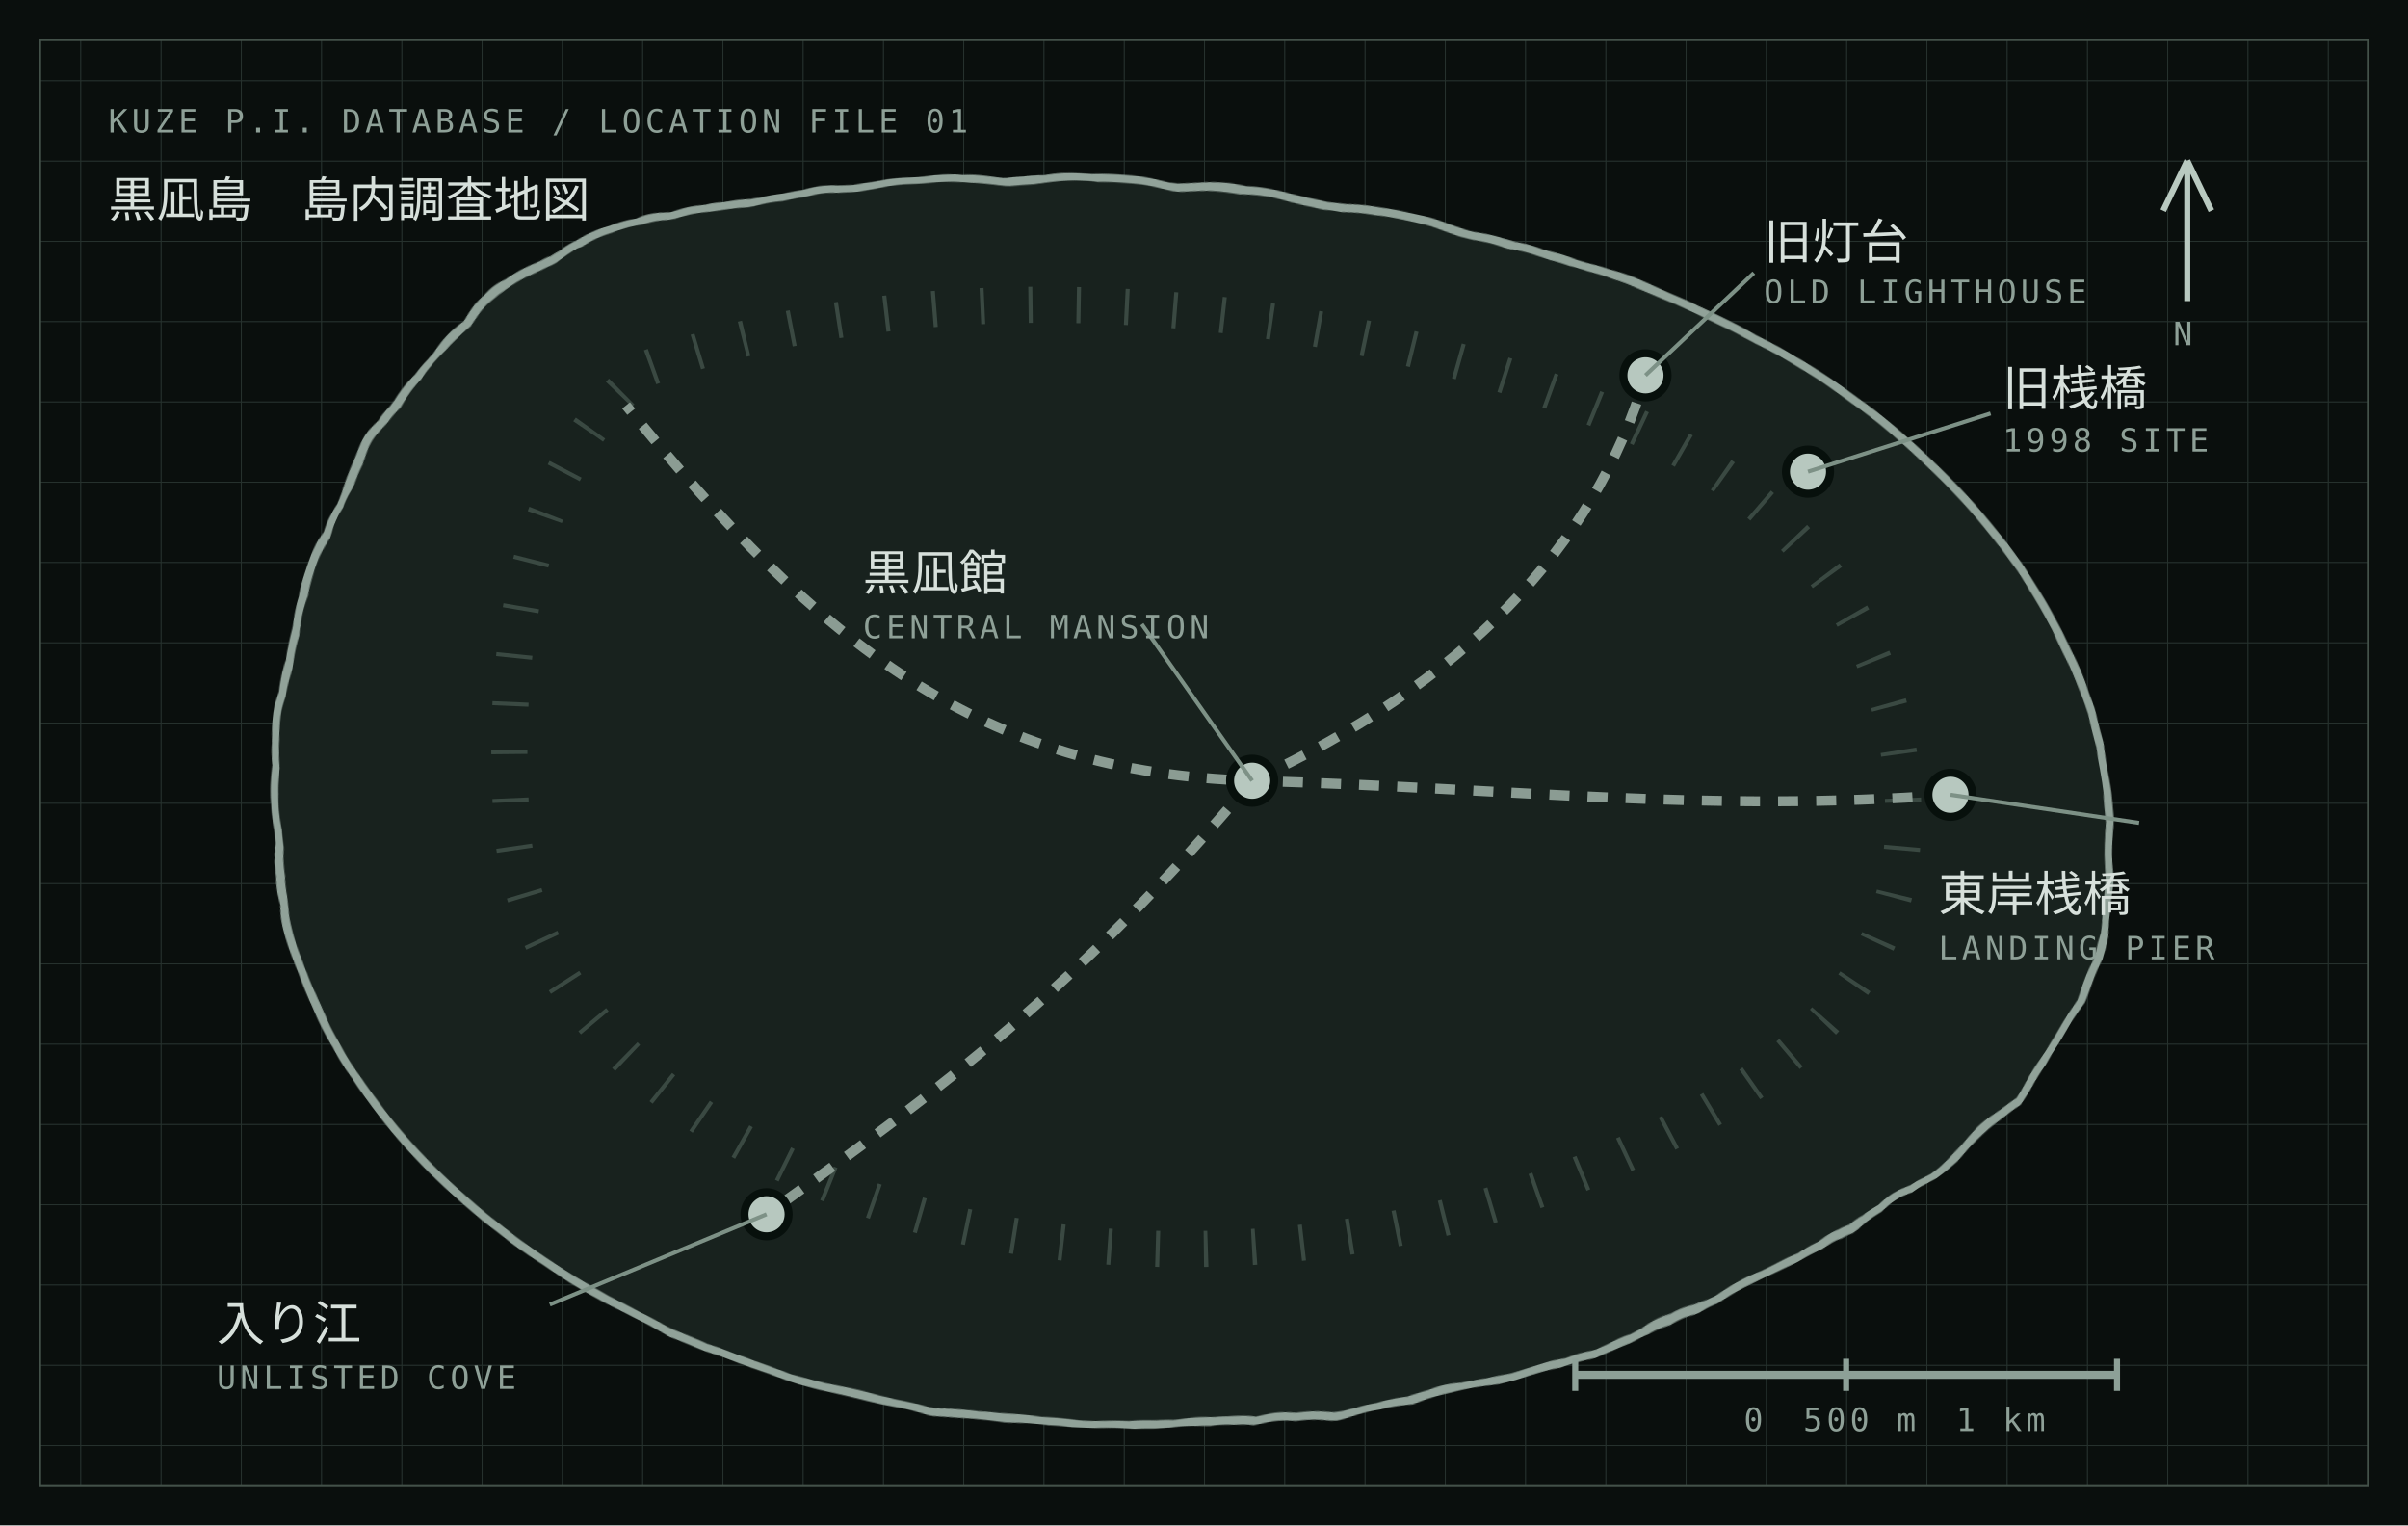
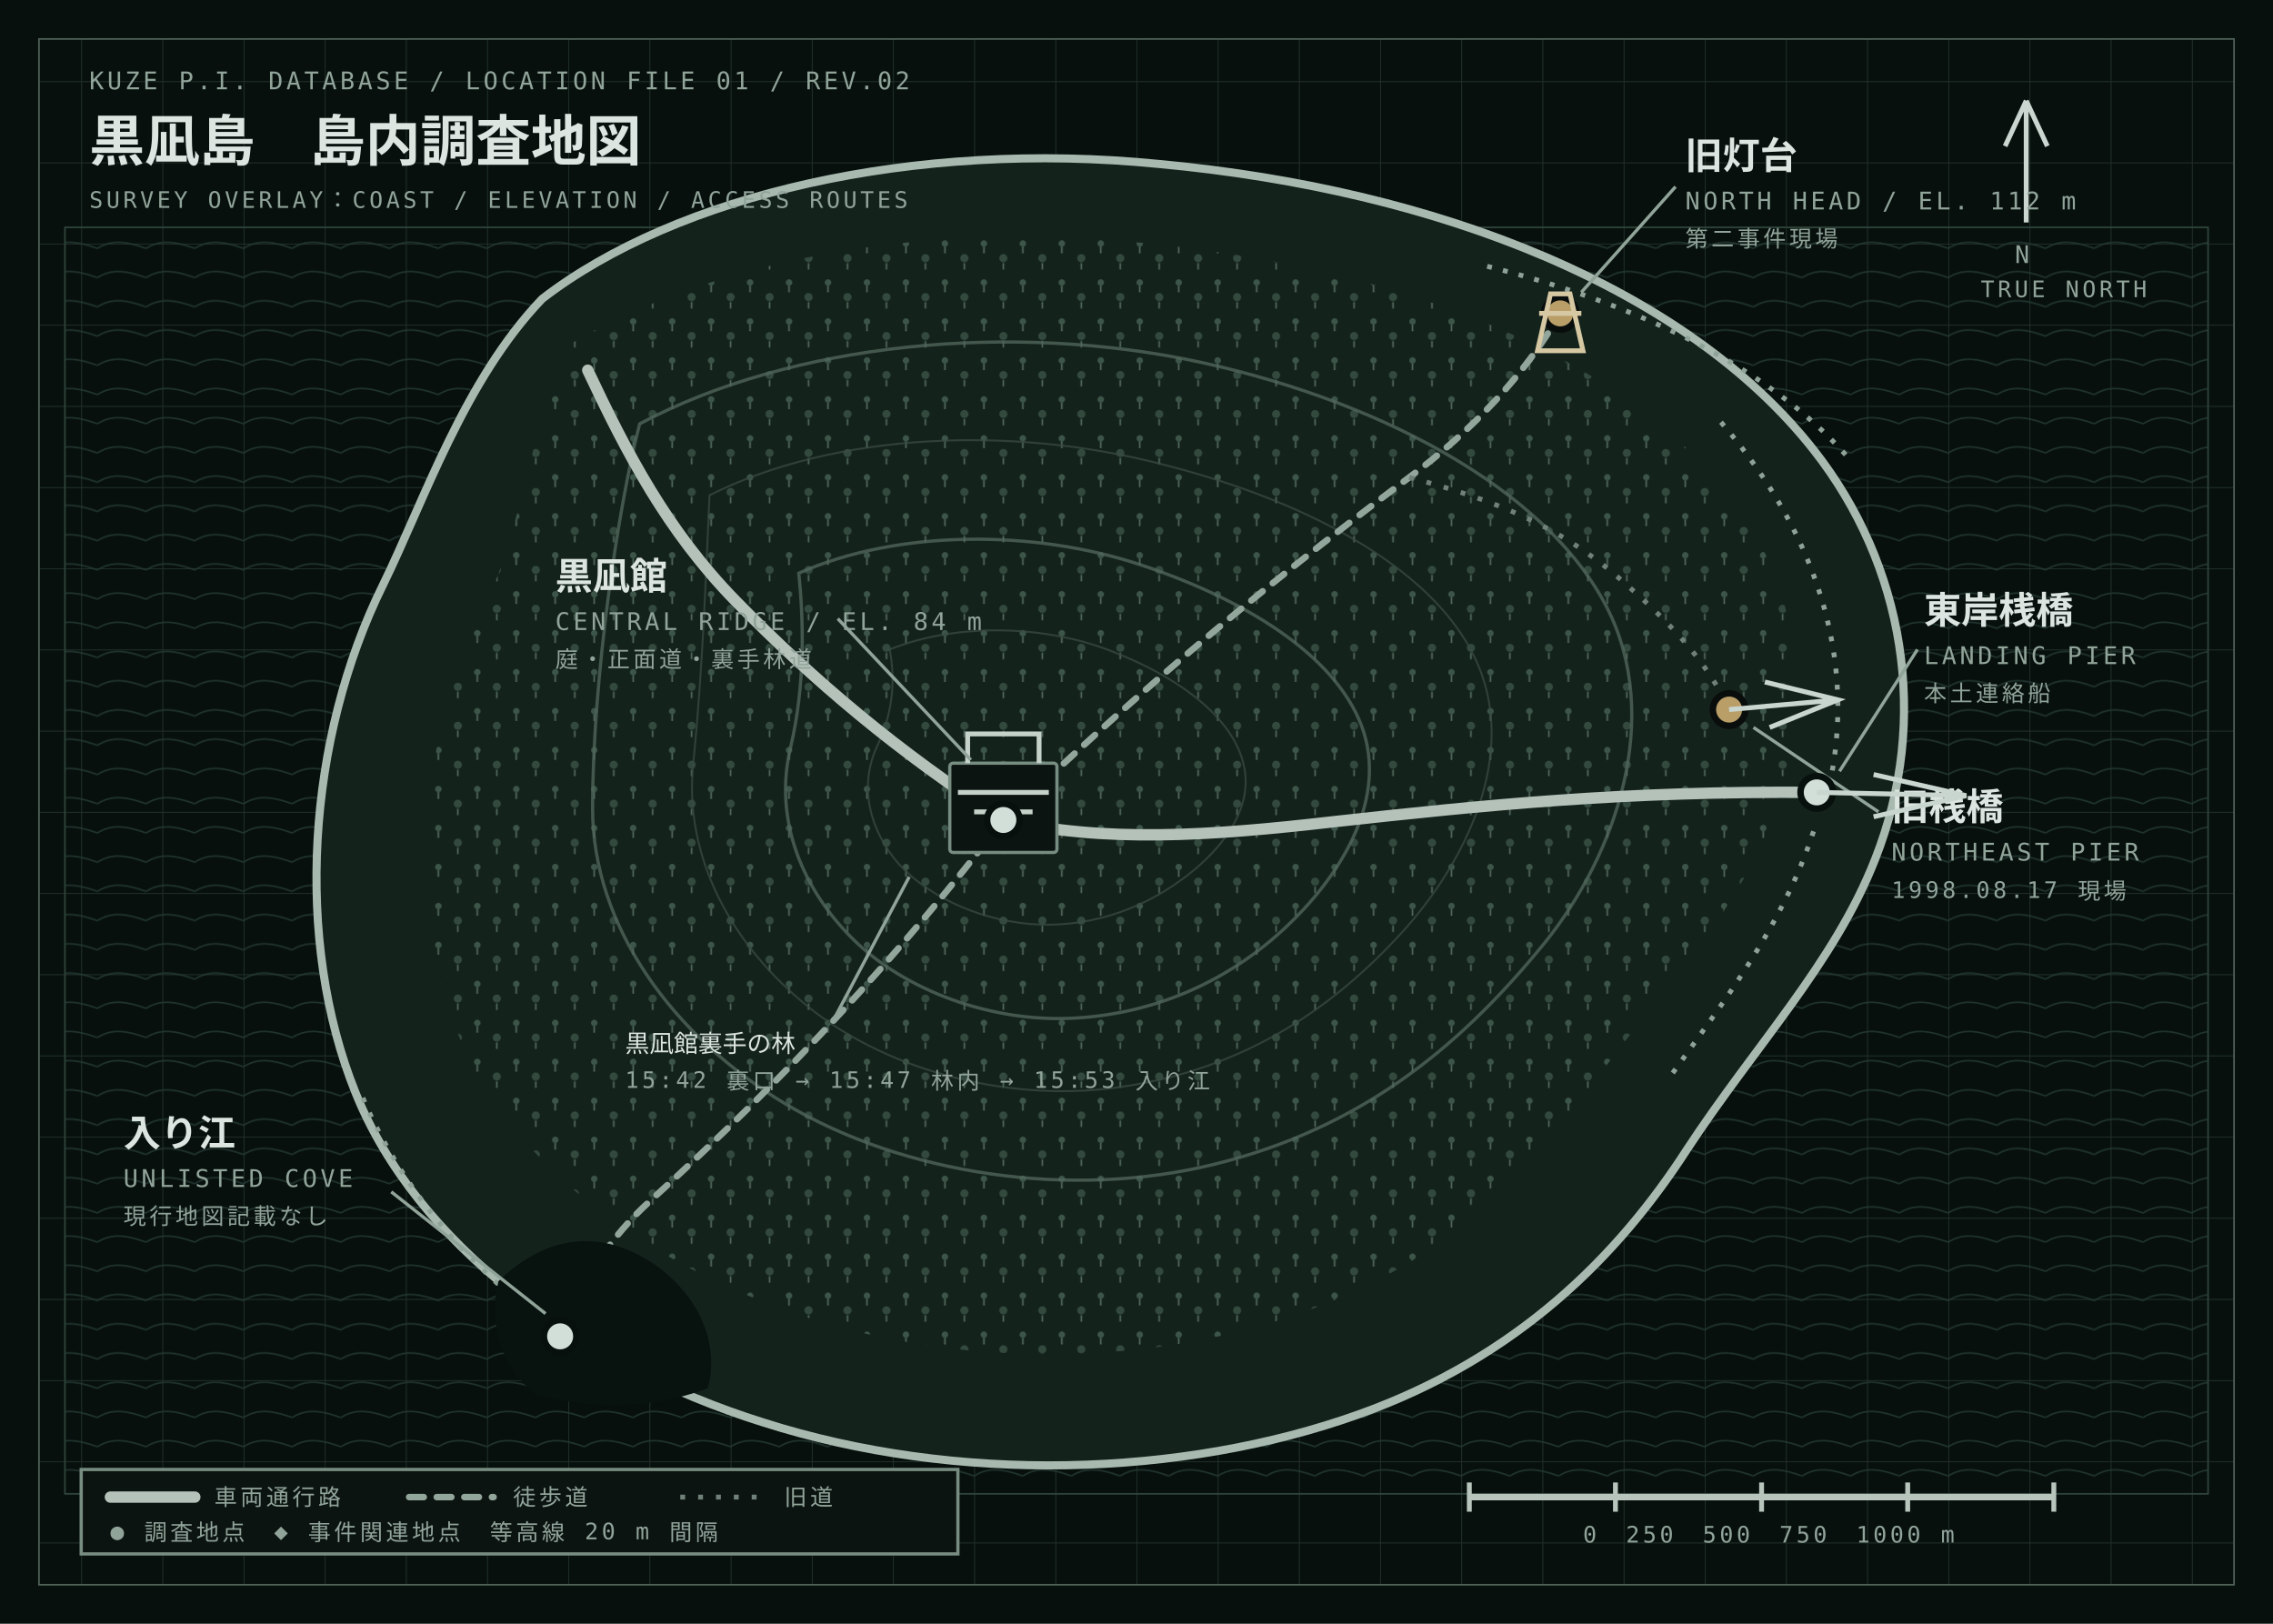
- <svg xmlns="http://www.w3.org/2000/svg" viewBox="0 0 1200 760" role="img" aria-labelledby="title desc">
+ <svg xmlns="http://www.w3.org/2000/svg" viewBox="0 0 1400 1000" role="img" aria-labelledby="title desc">
  <defs>
-     <pattern id="grid" width="40" height="40" patternUnits="userSpaceOnUse">
-       <path d="M40 0H0V40" fill="none" stroke="#26312d" stroke-width="1" />
+     <pattern id="grid" width="50" height="50" patternUnits="userSpaceOnUse">
+       <path d="M50 0H0V50" fill="none" stroke="#22302a" stroke-width="1" />
    </pattern>
-     <filter id="rough">
-       <feTurbulence baseFrequency=".012" numOctaves="3" seed="8" result="noise" />
-       <feDisplacementMap in="SourceGraphic" in2="noise" scale="6" />
-     </filter>
+     <pattern id="sea" width="30" height="18" patternUnits="userSpaceOnUse">
+       <path d="M0 9c8-5 16-5 30 0" fill="none" stroke="#263b35" stroke-width="1" opacity=".8" />
+     </pattern>
+     <pattern id="forest" width="24" height="24" patternUnits="userSpaceOnUse">
+       <circle cx="6" cy="6" r="2" fill="#3e574b" />
+       <circle cx="18" cy="15" r="2.5" fill="#344b40" />
+       <path d="M6 8v4m12 6v4" stroke="#52695d" stroke-width="1" />
+     </pattern>
    <style>
-       .label{font-family:'Yu Gothic',sans-serif;fill:#d7e0db;font-size:24px}.small{font-family:monospace;fill:#8ea097;font-size:16px;letter-spacing:2px}.route{fill:none;stroke:#8b9c93;stroke-width:5;stroke-dasharray:10 9}.leader{stroke:#7d9186;stroke-width:2}.point{fill:#b7c8bf;stroke:#07100c;stroke-width:4}.coast{fill:#18221e;stroke:#91a299;stroke-width:4}.forest{fill:none;stroke:#42534b;stroke-width:18;stroke-dasharray:2 22;opacity:.8}
+       .jp{font-family:'Yu Gothic','Hiragino Kaku Gothic ProN',sans-serif;fill:#dce5e0}.mono{font-family:monospace;fill:#91a49a;letter-spacing:2px}.title{font-size:34px;font-weight:600}.label{font-size:23px;font-weight:600}.minor{font-size:15px}.note{font-size:14px}.coast{fill:#14221c;stroke:#a8bab0;stroke-width:5}.contour{fill:none;stroke:#53685d;stroke-width:2;opacity:.75}.contour-minor{fill:none;stroke:#394b42;stroke-width:1.2;opacity:.75}.road{fill:none;stroke:#b4c2ba;stroke-width:7;stroke-linecap:round}.trail{fill:none;stroke:#93a69b;stroke-width:4;stroke-dasharray:9 8;stroke-linecap:round}.oldtrail{fill:none;stroke:#6f8178;stroke-width:3;stroke-dasharray:3 8}.leader{fill:none;stroke:#91a49a;stroke-width:2}.site{fill:#d2ded8;stroke:#07100c;stroke-width:4}.danger{fill:#b99e68;stroke:#090d0b;stroke-width:4}.index{fill:#0c1411;stroke:#788d82;stroke-width:2}.cliff{fill:none;stroke:#8fa298;stroke-width:3;stroke-dasharray:3 7}.water{fill:#08120f}
    </style>
  </defs>
-   <rect width="1200" height="760" fill="#0a0f0d" />
-   <rect x="20" y="20" width="1160" height="720" fill="url(#grid)" stroke="#435149" />
-   <text x="54" y="66" class="small">KUZE P.I. DATABASE / LOCATION FILE 01</text>
-   <text x="54" y="108" class="label" font-size="34">黒凪島　島内調査地図</text>
-   <path class="coast" filter="url(#rough)" d="M285 120C430 70 658 79 821 143c142 56 239 169 229 298-8 108-109 162-209 210-121 59-293 77-437 37-131-37-243-126-263-237-24-129 34-273 144-331Z" />
-   <path class="forest" d="M324 183C460 133 663 144 810 210c95 42 144 119 138 211-6 80-72 126-156 162-111 47-249 51-352 17-107-36-180-104-185-191-6-91 10-183 69-226Z" />
-   <path class="route" d="M972 396C849 405 759 393 624 389S409 322 312 202M624 389c104-48 171-116 196-202M624 389c-87 103-154 153-242 216" />
+   <rect width="1400" height="1000" fill="#07100d" />
+   <rect x="24" y="24" width="1352" height="952" fill="url(#grid)" stroke="#506158" />
+   <rect x="40" y="140" width="1320" height="780" fill="url(#sea)" stroke="#2f443a" />
  <g>
-     <circle class="point" cx="624" cy="389" r="11" />
-     <path class="leader" d="M624 389l-55-78" />
-     <text class="label" x="430" y="294">黒凪館</text>
-     <text class="small" x="430" y="318">CENTRAL MANSION</text>
+     <path class="coast" d="M334 184c83-64 229-98 380-83 173 16 325 77 403 176 56 71 72 166 38 252-25 64-74 115-116 179-42 65-104 128-202 163-109 39-248 43-367 5-115-36-214-111-251-203-38-94-30-218 17-313 25-51 50-126 98-176Z" />
+     <path d="M349 213c95-56 228-77 359-63 157 16 284 67 353 150 48 58 59 137 29 209-27 64-76 111-115 167-37 54-91 103-172 132-92 33-206 35-304 4-100-32-184-95-216-173-33-82-25-186 16-267 22-44 29-113 50-159Z" fill="url(#forest)" opacity=".95" />
+     <path class="contour" d="M394 261c94-50 229-63 345-38 119 26 221 84 254 158 30 68 0 151-46 205-49 59-109 109-199 131-89 22-192 6-264-37-70-42-119-110-119-182 0-81 16-187 29-237Z" />
+     <path class="contour-minor" d="M437 305c78-39 187-43 279-19 95 24 172 68 195 125 24 59-12 126-51 167-42 45-95 80-167 91-69 11-145-9-194-48-49-39-78-94-72-151 6-59 8-122 10-165Z" />
+     <path class="contour" d="M492 353c61-27 145-27 211-5 69 23 123 59 137 103 14 45-17 91-48 120-33 31-77 53-130 56-51 3-105-17-137-49-34-34-48-77-38-118 9-38 8-78 5-107Z" />
+     <path class="contour-minor" d="M548 400c42-17 98-15 139 2 43 17 73 42 79 69 7 29-17 56-40 72-25 18-58 29-92 26-34-3-66-19-83-40-18-23-21-49-10-71 10-22 10-42 7-58Z" />
+     <path class="cliff" d="M916 164c100 25 180 67 225 121M1060 260c62 72 86 154 64 235M1117 512c-19 58-54 103-89 152M346 822c-57-40-99-90-123-147" />
+     <path class="road" d="M1119 488C1000 487 913 496 822 506 744 515 680 519 618 505" />
+     <path class="road" d="M618 505c-65-42-117-86-165-135-42-43-67-91-91-142" />
+     <path class="trail" d="M618 505c77-73 147-134 250-211 39-29 71-63 93-101" />
+     <path class="trail" d="M618 505c-65 84-130 155-218 235-22 20-43 49-55 83" />
+     <path class="oldtrail" d="M868 294c53 14 92 30 128 61 30 26 55 51 69 82" />
+     <path class="water" d="M307 789c30-29 64-33 98-9 27 20 38 49 31 75-35 13-72 13-106 4-22-18-29-43-23-70Z" />
+   </g>
+   <g transform="translate(55 55)">
+     <text class="mono minor">KUZE P.I. DATABASE / LOCATION FILE 01 / REV.02</text>
+     <text y="44" class="jp title">黒凪島　島内調査地図</text>
+     <text y="73" class="mono note">SURVEY OVERLAY：COAST / ELEVATION / ACCESS ROUTES</text>
+   </g>
+   <g transform="translate(1248 62)">
+     <path d="M0 75V0m0 0-13 28m13-28 13 28" fill="none" stroke="#cad6cf" stroke-width="3" />
+     <text x="-7" y="100" class="mono minor">N</text>
+     <text x="-28" y="121" class="mono note">TRUE NORTH</text>
  </g>
  <g>
-     <circle class="point" cx="820" cy="187" r="11" />
-     <path class="leader" d="M820 187l54-51" />
-     <text class="label" x="879" y="129">旧灯台</text>
-     <text class="small" x="879" y="151">OLD LIGHTHOUSE</text>
+     <rect class="index" x="585" y="470" width="66" height="55" rx="2" />
+     <path d="M596 470v-18h44v18m-50 18h56m-46 12h36" fill="none" stroke="#c4d2ca" stroke-width="3" />
+     <circle class="site" cx="618" cy="505" r="10" />
+     <path class="leader" d="M598 468l-82-87" />
+     <text x="342" y="363" class="jp label">黒凪館</text>
+     <text x="342" y="388" class="mono minor">CENTRAL RIDGE / EL. 84 m</text>
+     <text x="342" y="411" class="mono note">庭・正面道・裏手林道</text>
  </g>
  <g>
-     <circle class="point" cx="901" cy="235" r="11" />
-     <path class="leader" d="M901 235l91-29" />
-     <text class="label" x="998" y="202">旧桟橋</text>
-     <text class="small" x="998" y="225">1998 SITE</text>
+     <circle class="danger" cx="961" cy="193" r="10" />
+     <path d="M948 193h26m-19-12h12l8 35h-28Z" fill="none" stroke="#d5c8a2" stroke-width="3" />
+     <path class="leader" d="M974 180l58-65" />
+     <text x="1038" y="104" class="jp label">旧灯台</text>
+     <text x="1038" y="129" class="mono minor">NORTH HEAD / EL. 112 m</text>
+     <text x="1038" y="152" class="mono note">第二事件現場</text>
  </g>
  <g>
-     <circle class="point" cx="972" cy="396" r="11" />
-     <path class="leader" d="M972 396l94 14" />
-     <text class="label" x="966" y="454">東岸桟橋</text>
-     <text class="small" x="966" y="478">LANDING PIER</text>
+     <circle class="danger" cx="1065" cy="437" r="10" />
+     <path d="M1065 437l67-6m-45-11 45 11-42 17" fill="none" stroke="#c9d6cf" stroke-width="3" />
+     <path class="leader" d="M1080 448l77 52" />
+     <text x="1165" y="505" class="jp label">旧桟橋</text>
+     <text x="1165" y="530" class="mono minor">NORTHEAST PIER</text>
+     <text x="1165" y="553" class="mono note">1998.08.17 現場</text>
  </g>
  <g>
-     <circle class="point" cx="382" cy="605" r="11" />
-     <path class="leader" d="M382 605l-108 45" />
-     <text class="label" x="108" y="668">入り江</text>
-     <text class="small" x="108" y="692">UNLISTED COVE</text>
+     <circle class="site" cx="1119" cy="488" r="10" />
+     <path d="M1119 488l92 2m-57-13 57 13-57 13" fill="none" stroke="#c9d6cf" stroke-width="3" />
+     <path class="leader" d="M1133 475l48-75" />
+     <text x="1185" y="384" class="jp label">東岸桟橋</text>
+     <text x="1185" y="409" class="mono minor">LANDING PIER</text>
+     <text x="1185" y="432" class="mono note">本土連絡船</text>
  </g>
-   <g transform="translate(1090 80)">
-     <path d="M0 70V0m0 0-12 25m12-25 12 25" stroke="#b9c9c0" stroke-width="3" fill="none" />
-     <text class="small" x="-7" y="92">N</text>
+   <g>
+     <circle class="site" cx="345" cy="823" r="10" />
+     <path class="leader" d="M336 809l-95-75" />
+     <text x="76" y="706" class="jp label">入り江</text>
+     <text x="76" y="731" class="mono minor">UNLISTED COVE</text>
+     <text x="76" y="754" class="mono note">現行地図記載なし</text>
  </g>
-   <g transform="translate(785 685)">
-     <path d="M0 0h270" stroke="#8da097" stroke-width="4" />
-     <path d="M0-8v16M135-8v16M270-8v16" stroke="#8da097" stroke-width="3" />
-     <text class="small" x="84" y="28">0　500 m　1 km</text>
+   <g>
+     <path class="leader" d="M560 540l-46 87" />
+     <text x="385" y="648" class="jp minor">黒凪館裏手の林</text>
+     <text x="385" y="670" class="mono note">15:42 裏口 → 15:47 林内 → 15:53 入り江</text>
+   </g>
+   <g transform="translate(50 905)">
+     <rect width="540" height="52" class="index" />
+     <path class="road" d="M18 17h52" />
+     <text x="82" y="22" class="mono note">車両通行路</text>
+     <path class="trail" d="M202 17h52" />
+     <text x="266" y="22" class="mono note">徒歩道</text>
+     <path class="oldtrail" d="M369 17h52" />
+     <text x="433" y="22" class="mono note">旧道</text>
+     <text x="18" y="43" class="mono note">● 調査地点　◆ 事件関連地点　等高線 20 m 間隔</text>
+   </g>
+   <g transform="translate(905 922)">
+     <path d="M0 0h360" stroke="#b7c5bd" stroke-width="4" />
+     <path d="M0-9v18M90-9v18M180-9v18M270-9v18M360-9v18" stroke="#b7c5bd" stroke-width="3" />
+     <text x="70" y="28" class="mono note">0　250　500　750　1000 m</text>
  </g>
</svg>
